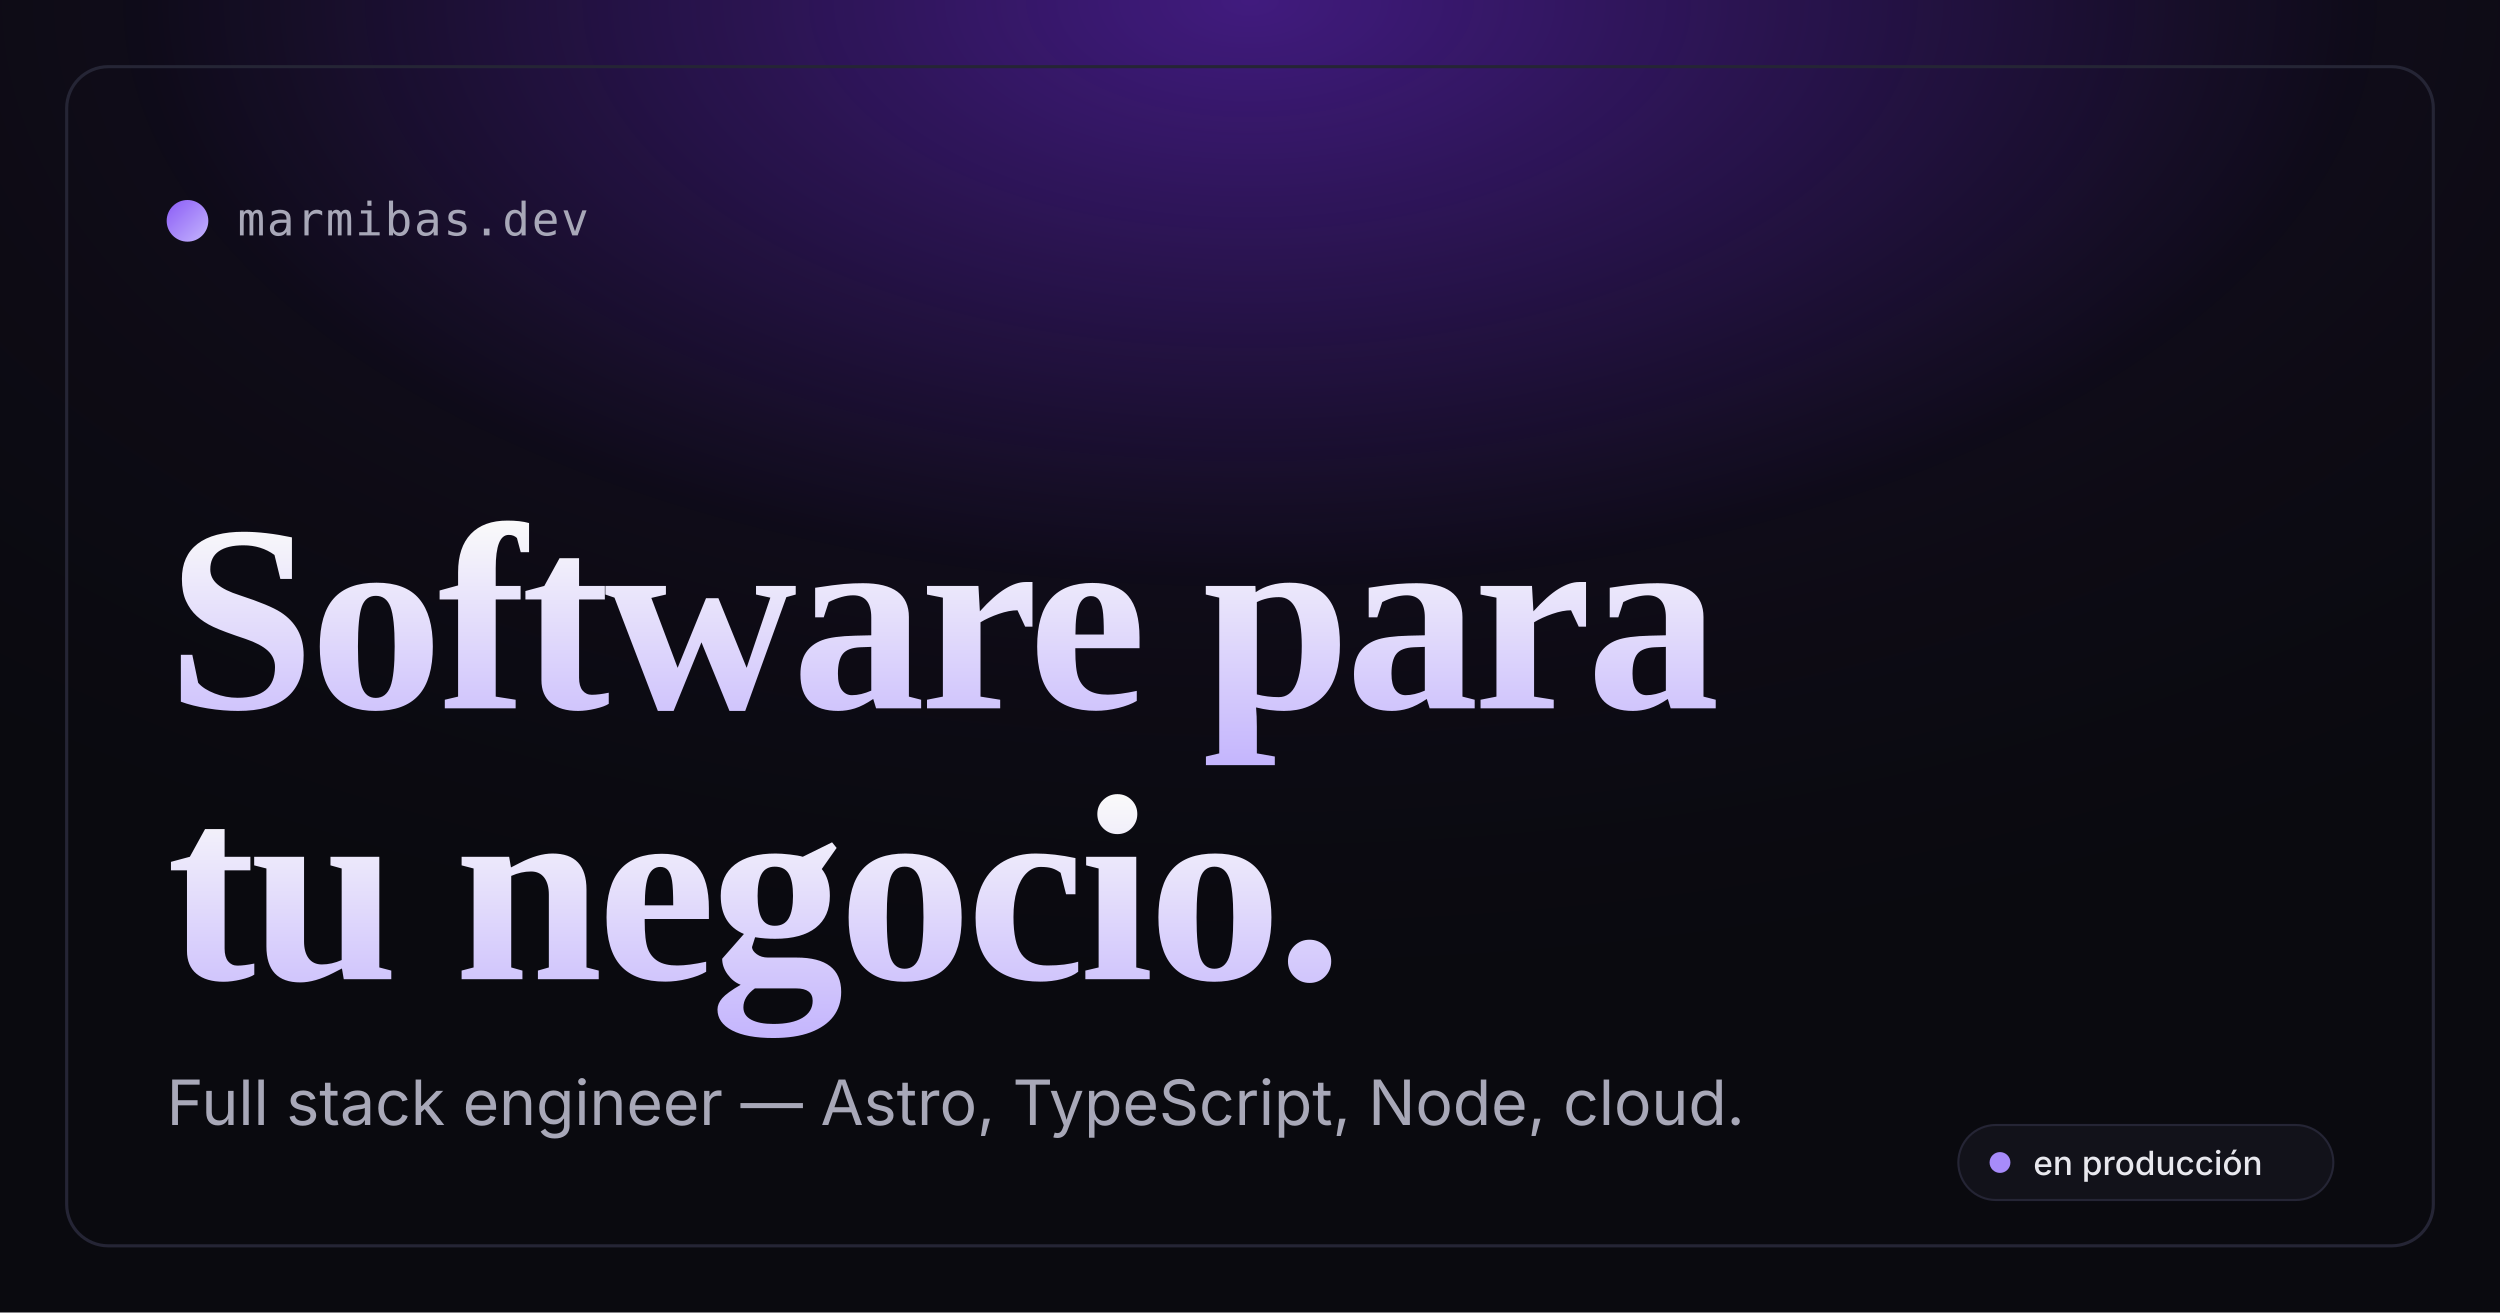
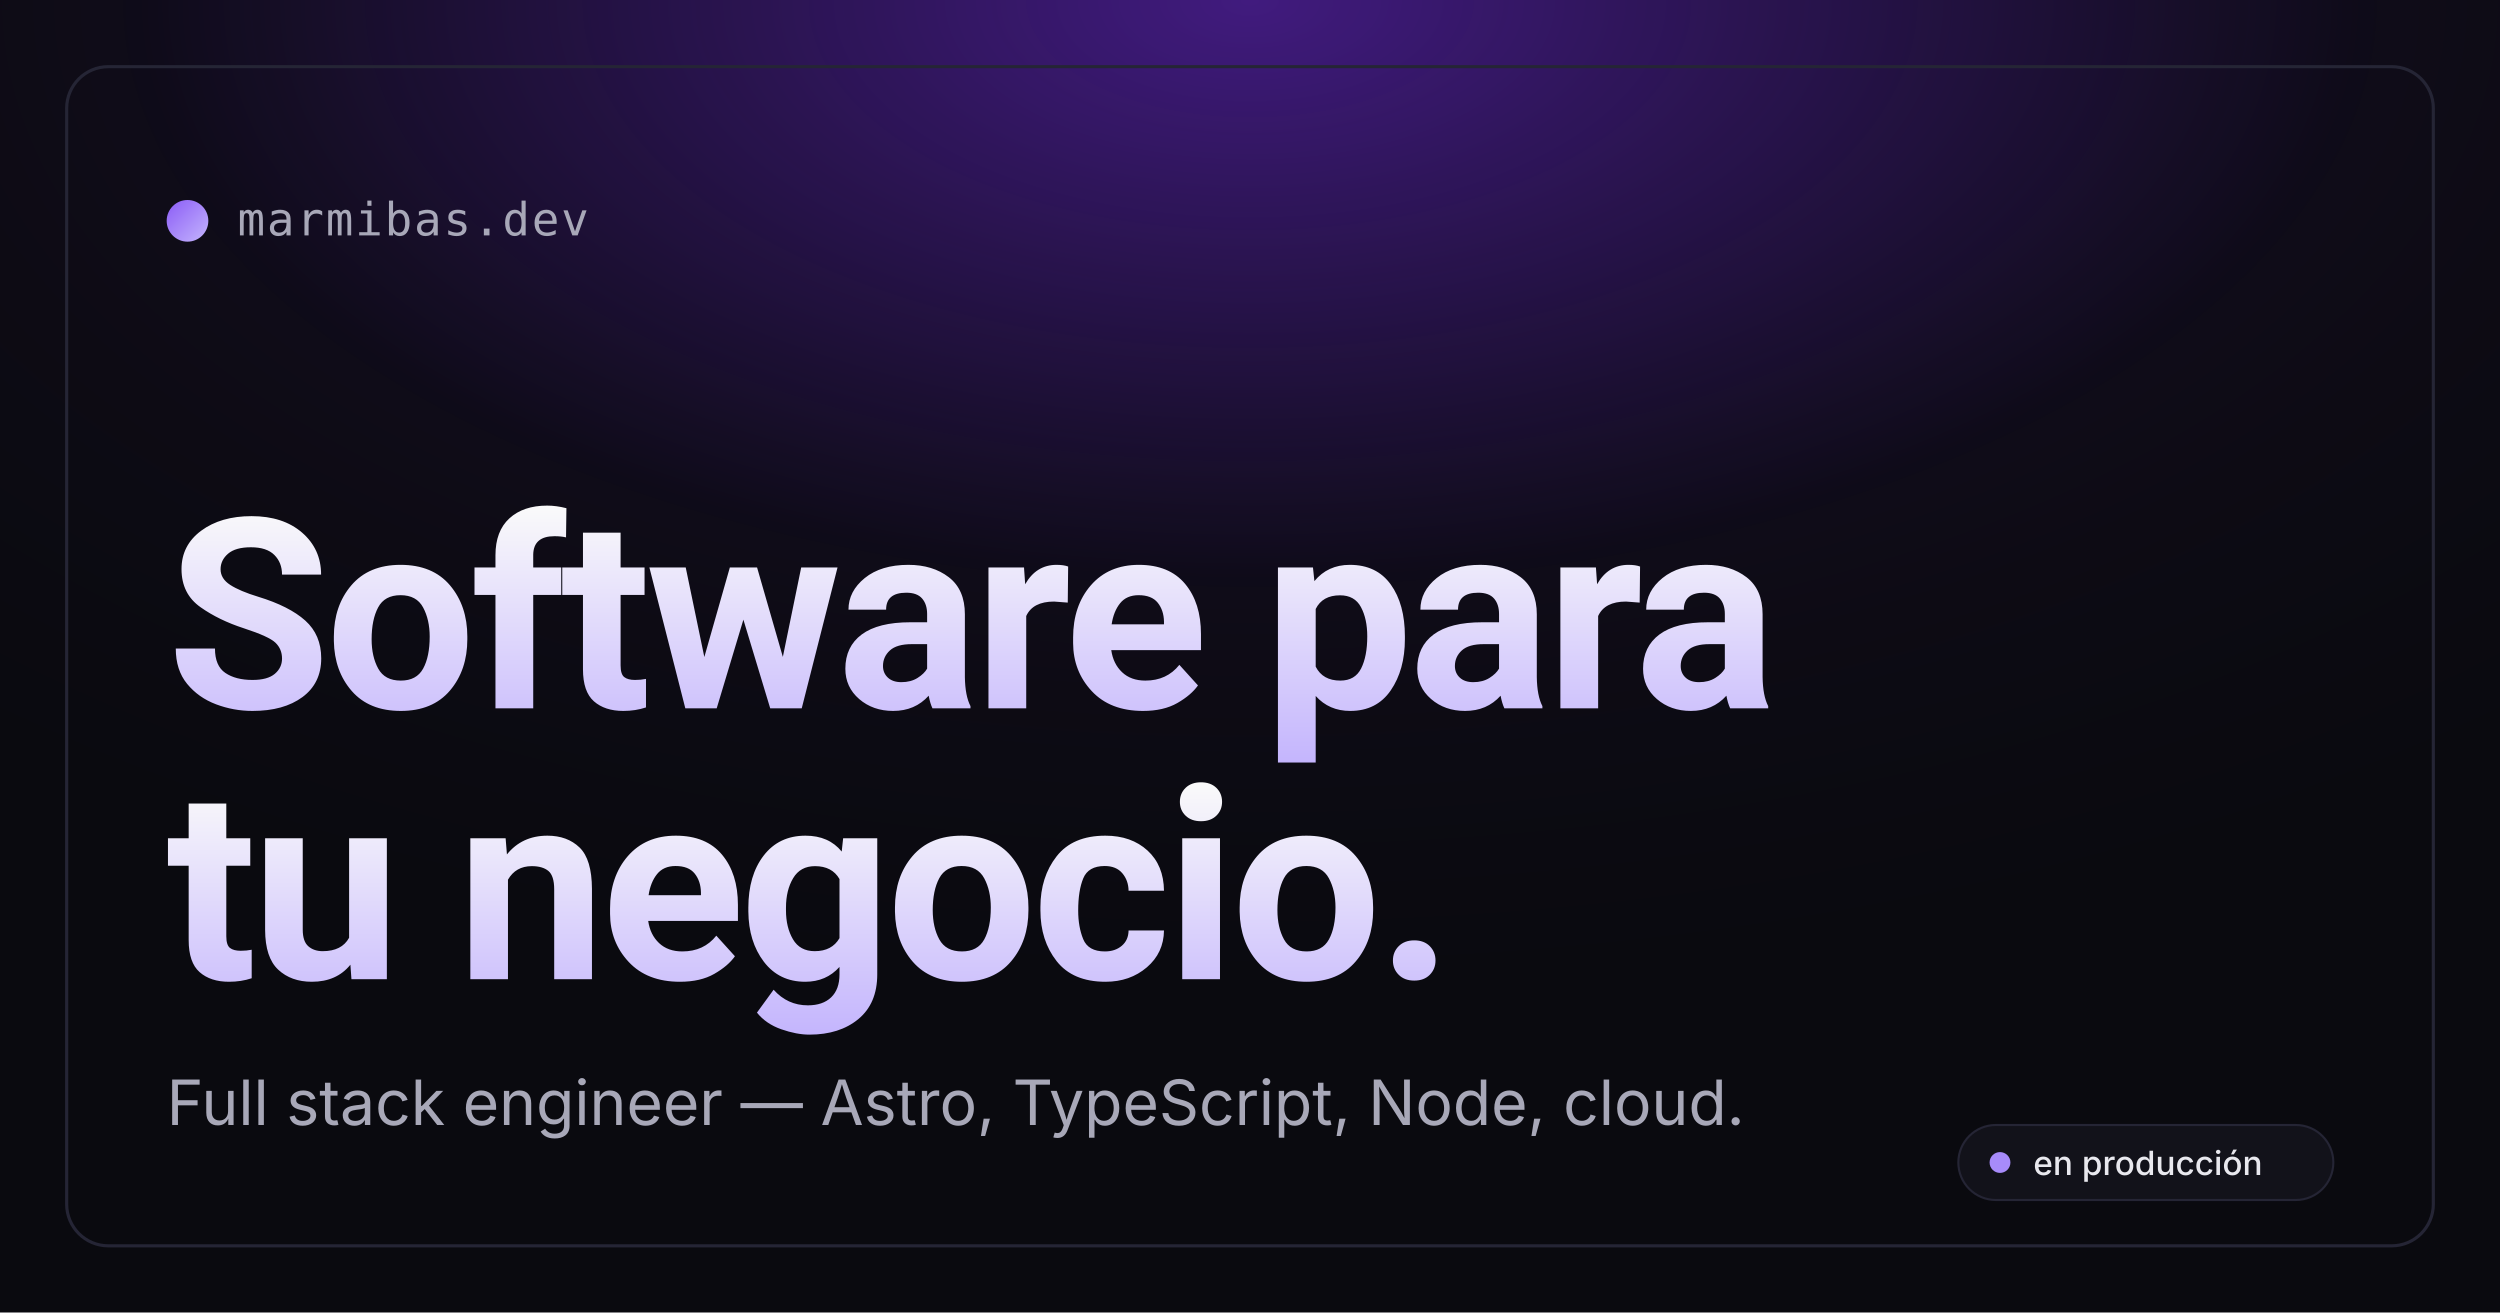
<svg xmlns="http://www.w3.org/2000/svg" width="1200" height="630" viewBox="0 0 1200 630">
  <defs>
    <radialGradient id="ambient" cx="50%" cy="0%" r="80%">
      <stop offset="0%" stop-color="#6d28d9" stop-opacity="0.55" />
      <stop offset="55%" stop-color="#6d28d9" stop-opacity="0.05" />
      <stop offset="100%" stop-color="#0a0a0f" stop-opacity="0" />
    </radialGradient>
    <linearGradient id="title" x1="0" y1="0" x2="0" y2="1">
      <stop offset="0%" stop-color="#fafafa" />
      <stop offset="100%" stop-color="#c4b5fd" />
    </linearGradient>
    <linearGradient id="dot" x1="0" y1="0" x2="1" y2="1">
      <stop offset="0%" stop-color="#8b5cf6" />
      <stop offset="100%" stop-color="#c4b5fd" />
    </linearGradient>
  </defs>
  <rect width="1200" height="630" fill="#0a0a0f" />
  <rect width="1200" height="630" fill="url(#ambient)" />
  <rect x="32" y="32" width="1136" height="566" rx="20" ry="20" fill="none" stroke="#252535" stroke-width="1.5" />
  <g transform="translate(80, 96)">
    <circle cx="10" cy="10" r="10" fill="url(#dot)" />
    <text x="34" y="17" fill="#a8a8b8" font-family="'JetBrains Mono', ui-monospace, SFMono-Regular, Menlo, monospace" font-size="22" letter-spacing="0.04em">marmibas.dev</text>
  </g>
-   <text x="80" y="340" fill="url(#title)" font-family="'Fraunces', 'Iowan Old Style', 'Apple Garamond', Georgia, 'Times New Roman', serif" font-size="128" font-weight="600" letter-spacing="-0.02em">
+   <text x="80" y="340" fill="url(#title)" font-family="'Geist Sans', system-ui, -apple-system, 'Segoe UI', Roboto, sans-serif" font-size="128" font-weight="600" letter-spacing="-0.02em">
    Software para
  </text>
-   <text x="80" y="470" fill="url(#title)" font-family="'Fraunces', 'Iowan Old Style', 'Apple Garamond', Georgia, 'Times New Roman', serif" font-size="128" font-weight="600" letter-spacing="-0.02em">
+   <text x="80" y="470" fill="url(#title)" font-family="'Geist Sans', system-ui, -apple-system, 'Segoe UI', Roboto, sans-serif" font-size="128" font-weight="600" letter-spacing="-0.02em">
    tu negocio.
  </text>
  <text x="80" y="540" fill="#a8a8b8" font-family="'Inter', -apple-system, BlinkMacSystemFont, 'Segoe UI', system-ui, sans-serif" font-size="30" font-weight="400">
    Full stack engineer — Astro, TypeScript, Node, cloud.
  </text>
  <g transform="translate(940, 540)">
    <rect x="0" y="0" width="180" height="36" rx="18" ry="18" fill="#12121a" stroke="#252535" stroke-width="1" />
    <circle cx="20" cy="18" r="5" fill="#a78bfa" />
    <text x="36" y="24" fill="#e8e8ee" font-family="'Inter', -apple-system, BlinkMacSystemFont, system-ui, sans-serif" font-size="16" font-weight="500">en producción</text>
  </g>
</svg>
